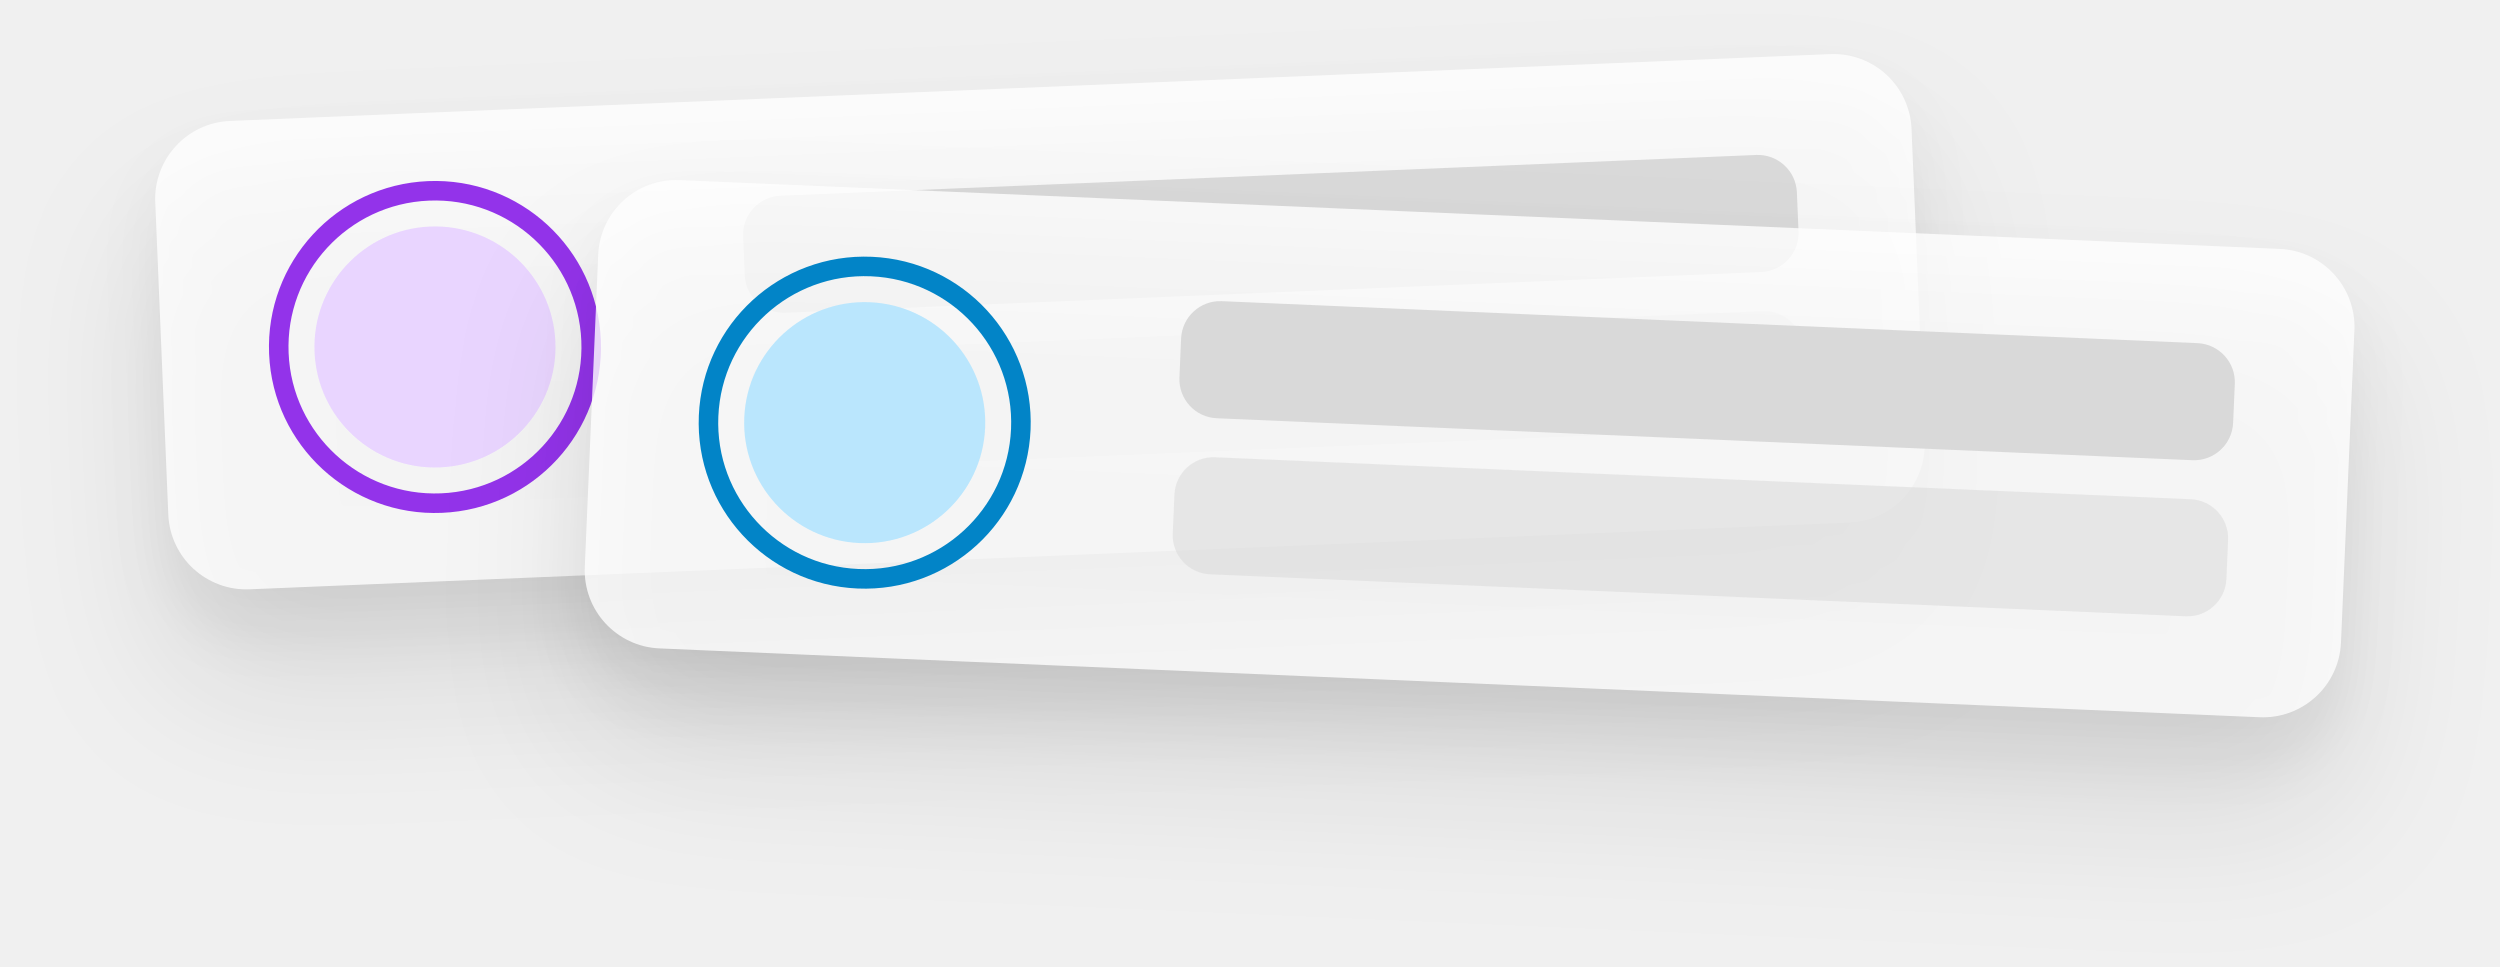
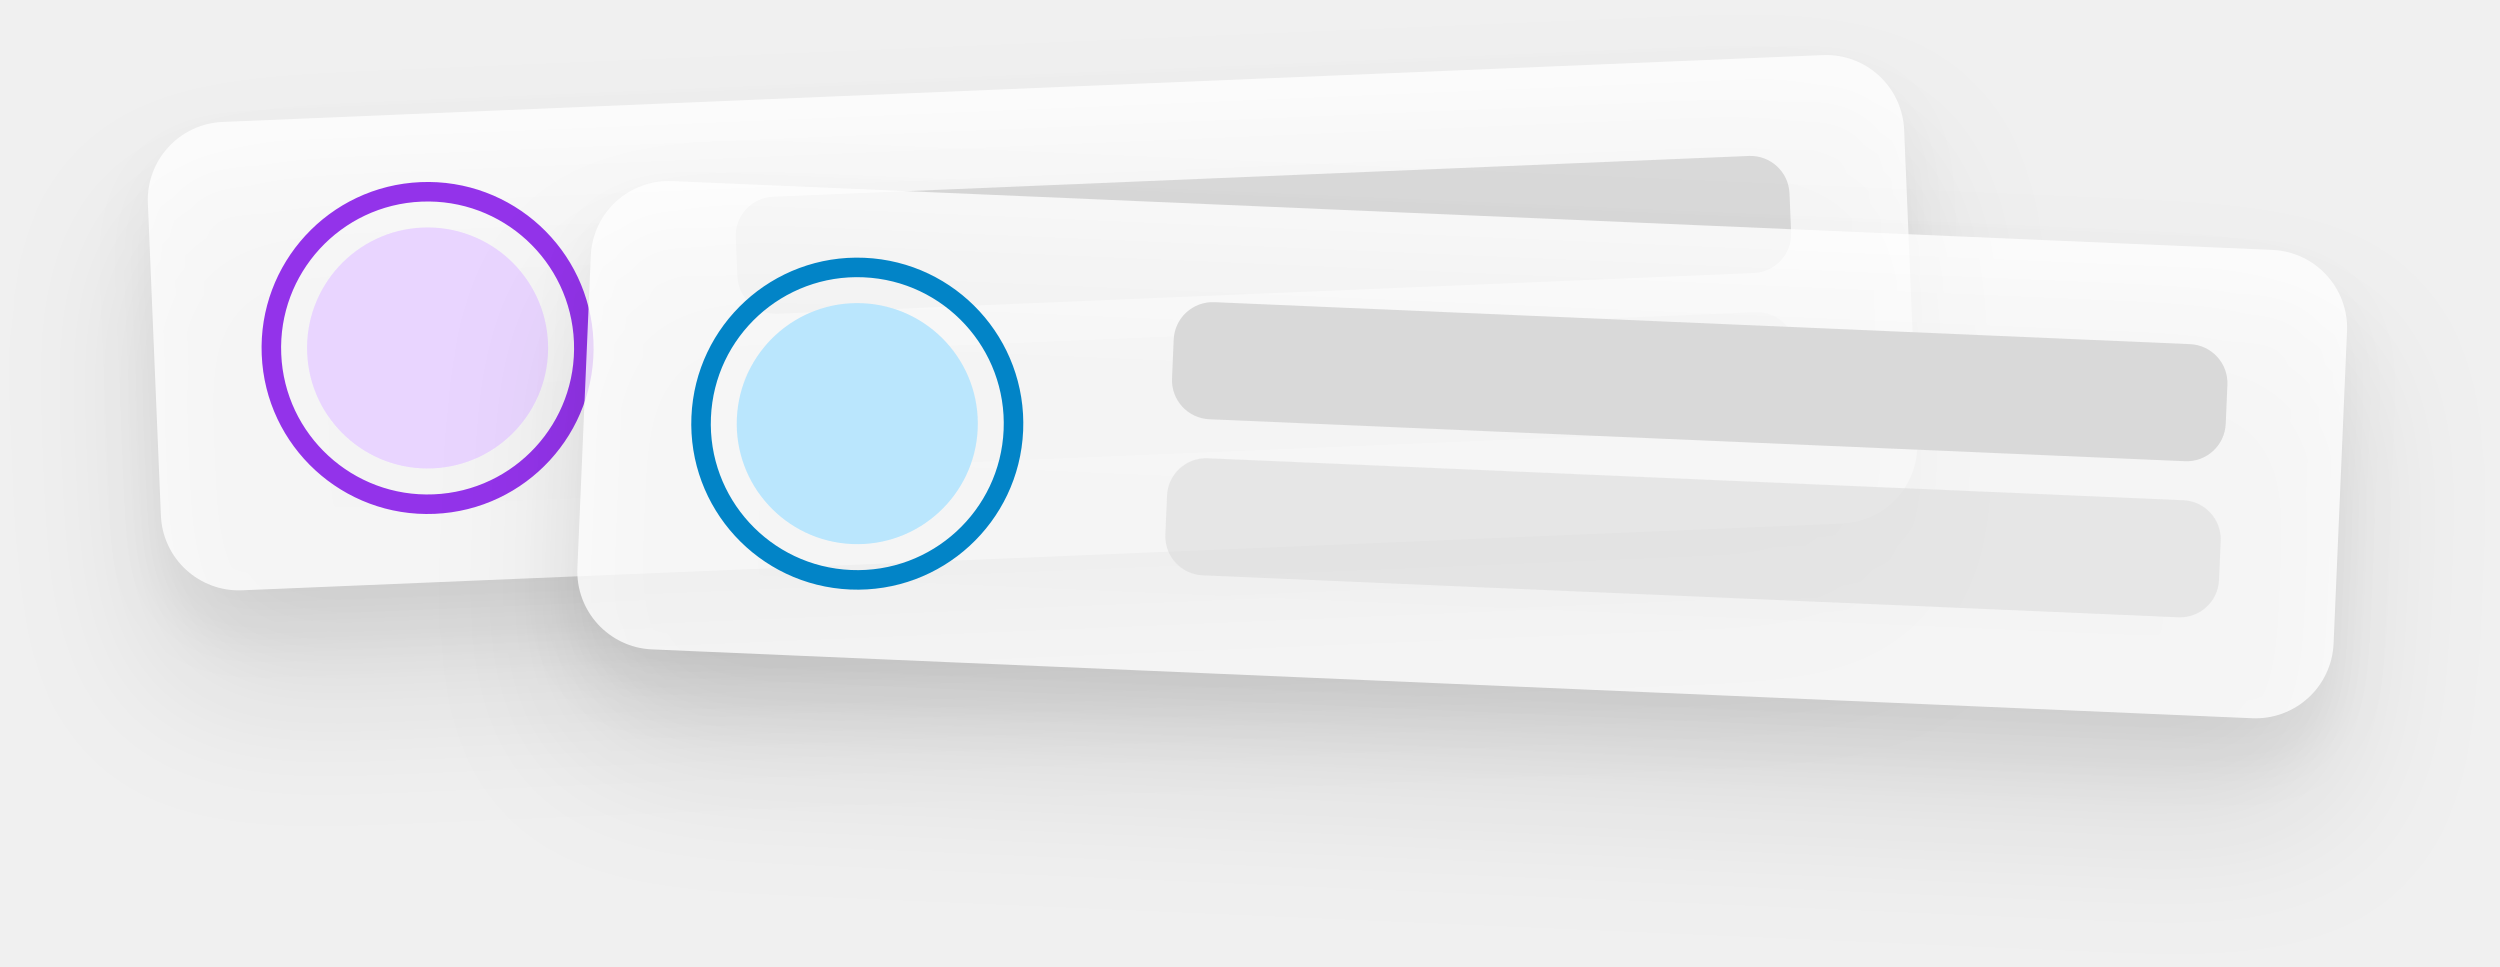
<svg xmlns="http://www.w3.org/2000/svg" width="256" height="99" viewBox="0 0 256 99" fill="none">
-   <g filter="url(#filter0_dd_3540_41122)">
-     <rect x="15.564" y="12.721" width="180" height="48" rx="8" transform="rotate(-2.3919 15.5642 12.7207)" fill="white" fill-opacity="0.8" />
-     <circle cx="44.541" cy="35.531" r="16" transform="rotate(-2.3919 44.5415 35.5312)" stroke="#9333EA" stroke-width="2" />
-     <circle cx="44.541" cy="35.531" r="12.343" transform="rotate(-2.3919 44.5415 35.5308)" fill="#E9D5FF" />
-     <rect x="75.929" y="20.208" width="108" height="12" rx="4" transform="rotate(-2.3919 75.9293 20.208)" fill="#D9D9D9" />
-     <rect x="76.597" y="36.194" width="108" height="12" rx="4" transform="rotate(-2.3919 76.5971 36.1938)" fill="#D9D9D9" fill-opacity="0.5" />
+   <g filter="url(#filter0_dd_741_21428)">
+     <rect x="14.807" y="12.823" width="180" height="48" rx="8" transform="rotate(-2.3919 14.8066 12.8232)" fill="white" fill-opacity="0.8" />
+     <circle cx="43.785" cy="35.634" r="16" transform="rotate(-2.3919 43.7847 35.6337)" stroke="#9333EA" stroke-width="2" />
+     <circle cx="43.785" cy="35.633" r="12.343" transform="rotate(-2.3919 43.7847 35.6334)" fill="#E9D5FF" />
+     <rect x="75.172" y="20.31" width="108" height="12" rx="4" transform="rotate(-2.3919 75.1719 20.3104)" fill="#D9D9D9" />
+     <rect x="75.84" y="36.297" width="108" height="12" rx="4" transform="rotate(-2.3919 75.8398 36.2965)" fill="#D9D9D9" fill-opacity="0.5" />
  </g>
-   <g filter="url(#filter1_dd_3540_41122)">
-     <rect x="61.602" y="18.098" width="180" height="48" rx="8" transform="rotate(2.46332 61.6021 18.0977)" fill="white" fill-opacity="0.8" />
-     <circle cx="88.545" cy="43.279" r="16" transform="rotate(2.46332 88.5447 43.2788)" stroke="#0284C7" stroke-width="2" />
-     <circle cx="88.545" cy="43.279" r="12.343" transform="rotate(2.46332 88.5447 43.2785)" fill="#BAE6FD" />
-     <rect x="121.117" y="30.667" width="108" height="12" rx="4" transform="rotate(2.46332 121.117 30.667)" fill="#D9D9D9" />
-     <rect x="120.429" y="46.652" width="108" height="12" rx="4" transform="rotate(2.46332 120.429 46.6523)" fill="#D9D9D9" fill-opacity="0.5" />
+   <g filter="url(#filter1_dd_741_21428)">
+     <rect x="60.844" y="18.2" width="180" height="48" rx="8" transform="rotate(2.46332 60.8438 18.2002)" fill="white" fill-opacity="0.8" />
+     <circle cx="87.786" cy="43.382" r="16" transform="rotate(2.46332 87.7858 43.3815)" stroke="#0284C7" stroke-width="2" />
+     <circle cx="87.785" cy="43.381" r="12.343" transform="rotate(2.46332 87.7853 43.3811)" fill="#BAE6FD" />
+     <rect x="120.359" y="30.77" width="108" height="12" rx="4" transform="rotate(2.46332 120.359 30.7698)" fill="#D9D9D9" />
+     <rect x="119.672" y="46.755" width="108" height="12" rx="4" transform="rotate(2.46332 119.672 46.755)" fill="#D9D9D9" fill-opacity="0.5" />
  </g>
  <defs>
-     <filter id="filter0_dd_3540_41122" x="0.564" y="0.208" width="211.846" height="85.47" filterUnits="userSpaceOnUse" color-interpolation-filters="sRGB">
+     <filter id="filter0_dd_741_21428" x="-0.193" y="0.311" width="211.846" height="85.47" filterUnits="userSpaceOnUse" color-interpolation-filters="sRGB">
      <feFlood flood-opacity="0" result="BackgroundImageFix" />
      <feColorMatrix in="SourceAlpha" type="matrix" values="0 0 0 0 0 0 0 0 0 0 0 0 0 0 0 0 0 0 127 0" result="hardAlpha" />
      <feOffset dy="4" />
      <feGaussianBlur stdDeviation="3" />
      <feColorMatrix type="matrix" values="0 0 0 0 0 0 0 0 0 0 0 0 0 0 0 0 0 0 0.05 0" />
-       <feBlend mode="normal" in2="BackgroundImageFix" result="effect1_dropShadow_3540_41122" />
+       <feBlend mode="normal" in2="BackgroundImageFix" result="effect1_dropShadow_741_21428" />
      <feColorMatrix in="SourceAlpha" type="matrix" values="0 0 0 0 0 0 0 0 0 0 0 0 0 0 0 0 0 0 127 0" result="hardAlpha" />
      <feOffset dy="10" />
      <feGaussianBlur stdDeviation="7.5" />
      <feColorMatrix type="matrix" values="0 0 0 0 0 0 0 0 0 0 0 0 0 0 0 0 0 0 0.1 0" />
-       <feBlend mode="normal" in2="effect1_dropShadow_3540_41122" result="effect2_dropShadow_3540_41122" />
-       <feBlend mode="normal" in="SourceGraphic" in2="effect2_dropShadow_3540_41122" result="shape" />
+       <feBlend mode="normal" in2="effect1_dropShadow_741_21428" result="effect2_dropShadow_741_21428" />
+       <feBlend mode="normal" in="SourceGraphic" in2="effect2_dropShadow_741_21428" result="shape" />
    </filter>
-     <filter id="filter1_dd_3540_41122" x="44.539" y="13.098" width="211.897" height="85.692" filterUnits="userSpaceOnUse" color-interpolation-filters="sRGB">
+     <filter id="filter1_dd_741_21428" x="43.781" y="13.2" width="211.896" height="85.692" filterUnits="userSpaceOnUse" color-interpolation-filters="sRGB">
      <feFlood flood-opacity="0" result="BackgroundImageFix" />
      <feColorMatrix in="SourceAlpha" type="matrix" values="0 0 0 0 0 0 0 0 0 0 0 0 0 0 0 0 0 0 127 0" result="hardAlpha" />
      <feOffset dy="4" />
      <feGaussianBlur stdDeviation="3" />
      <feColorMatrix type="matrix" values="0 0 0 0 0 0 0 0 0 0 0 0 0 0 0 0 0 0 0.05 0" />
-       <feBlend mode="normal" in2="BackgroundImageFix" result="effect1_dropShadow_3540_41122" />
+       <feBlend mode="normal" in2="BackgroundImageFix" result="effect1_dropShadow_741_21428" />
      <feColorMatrix in="SourceAlpha" type="matrix" values="0 0 0 0 0 0 0 0 0 0 0 0 0 0 0 0 0 0 127 0" result="hardAlpha" />
      <feOffset dy="10" />
      <feGaussianBlur stdDeviation="7.5" />
      <feColorMatrix type="matrix" values="0 0 0 0 0 0 0 0 0 0 0 0 0 0 0 0 0 0 0.1 0" />
-       <feBlend mode="normal" in2="effect1_dropShadow_3540_41122" result="effect2_dropShadow_3540_41122" />
-       <feBlend mode="normal" in="SourceGraphic" in2="effect2_dropShadow_3540_41122" result="shape" />
+       <feBlend mode="normal" in2="effect1_dropShadow_741_21428" result="effect2_dropShadow_741_21428" />
+       <feBlend mode="normal" in="SourceGraphic" in2="effect2_dropShadow_741_21428" result="shape" />
    </filter>
  </defs>
</svg>
